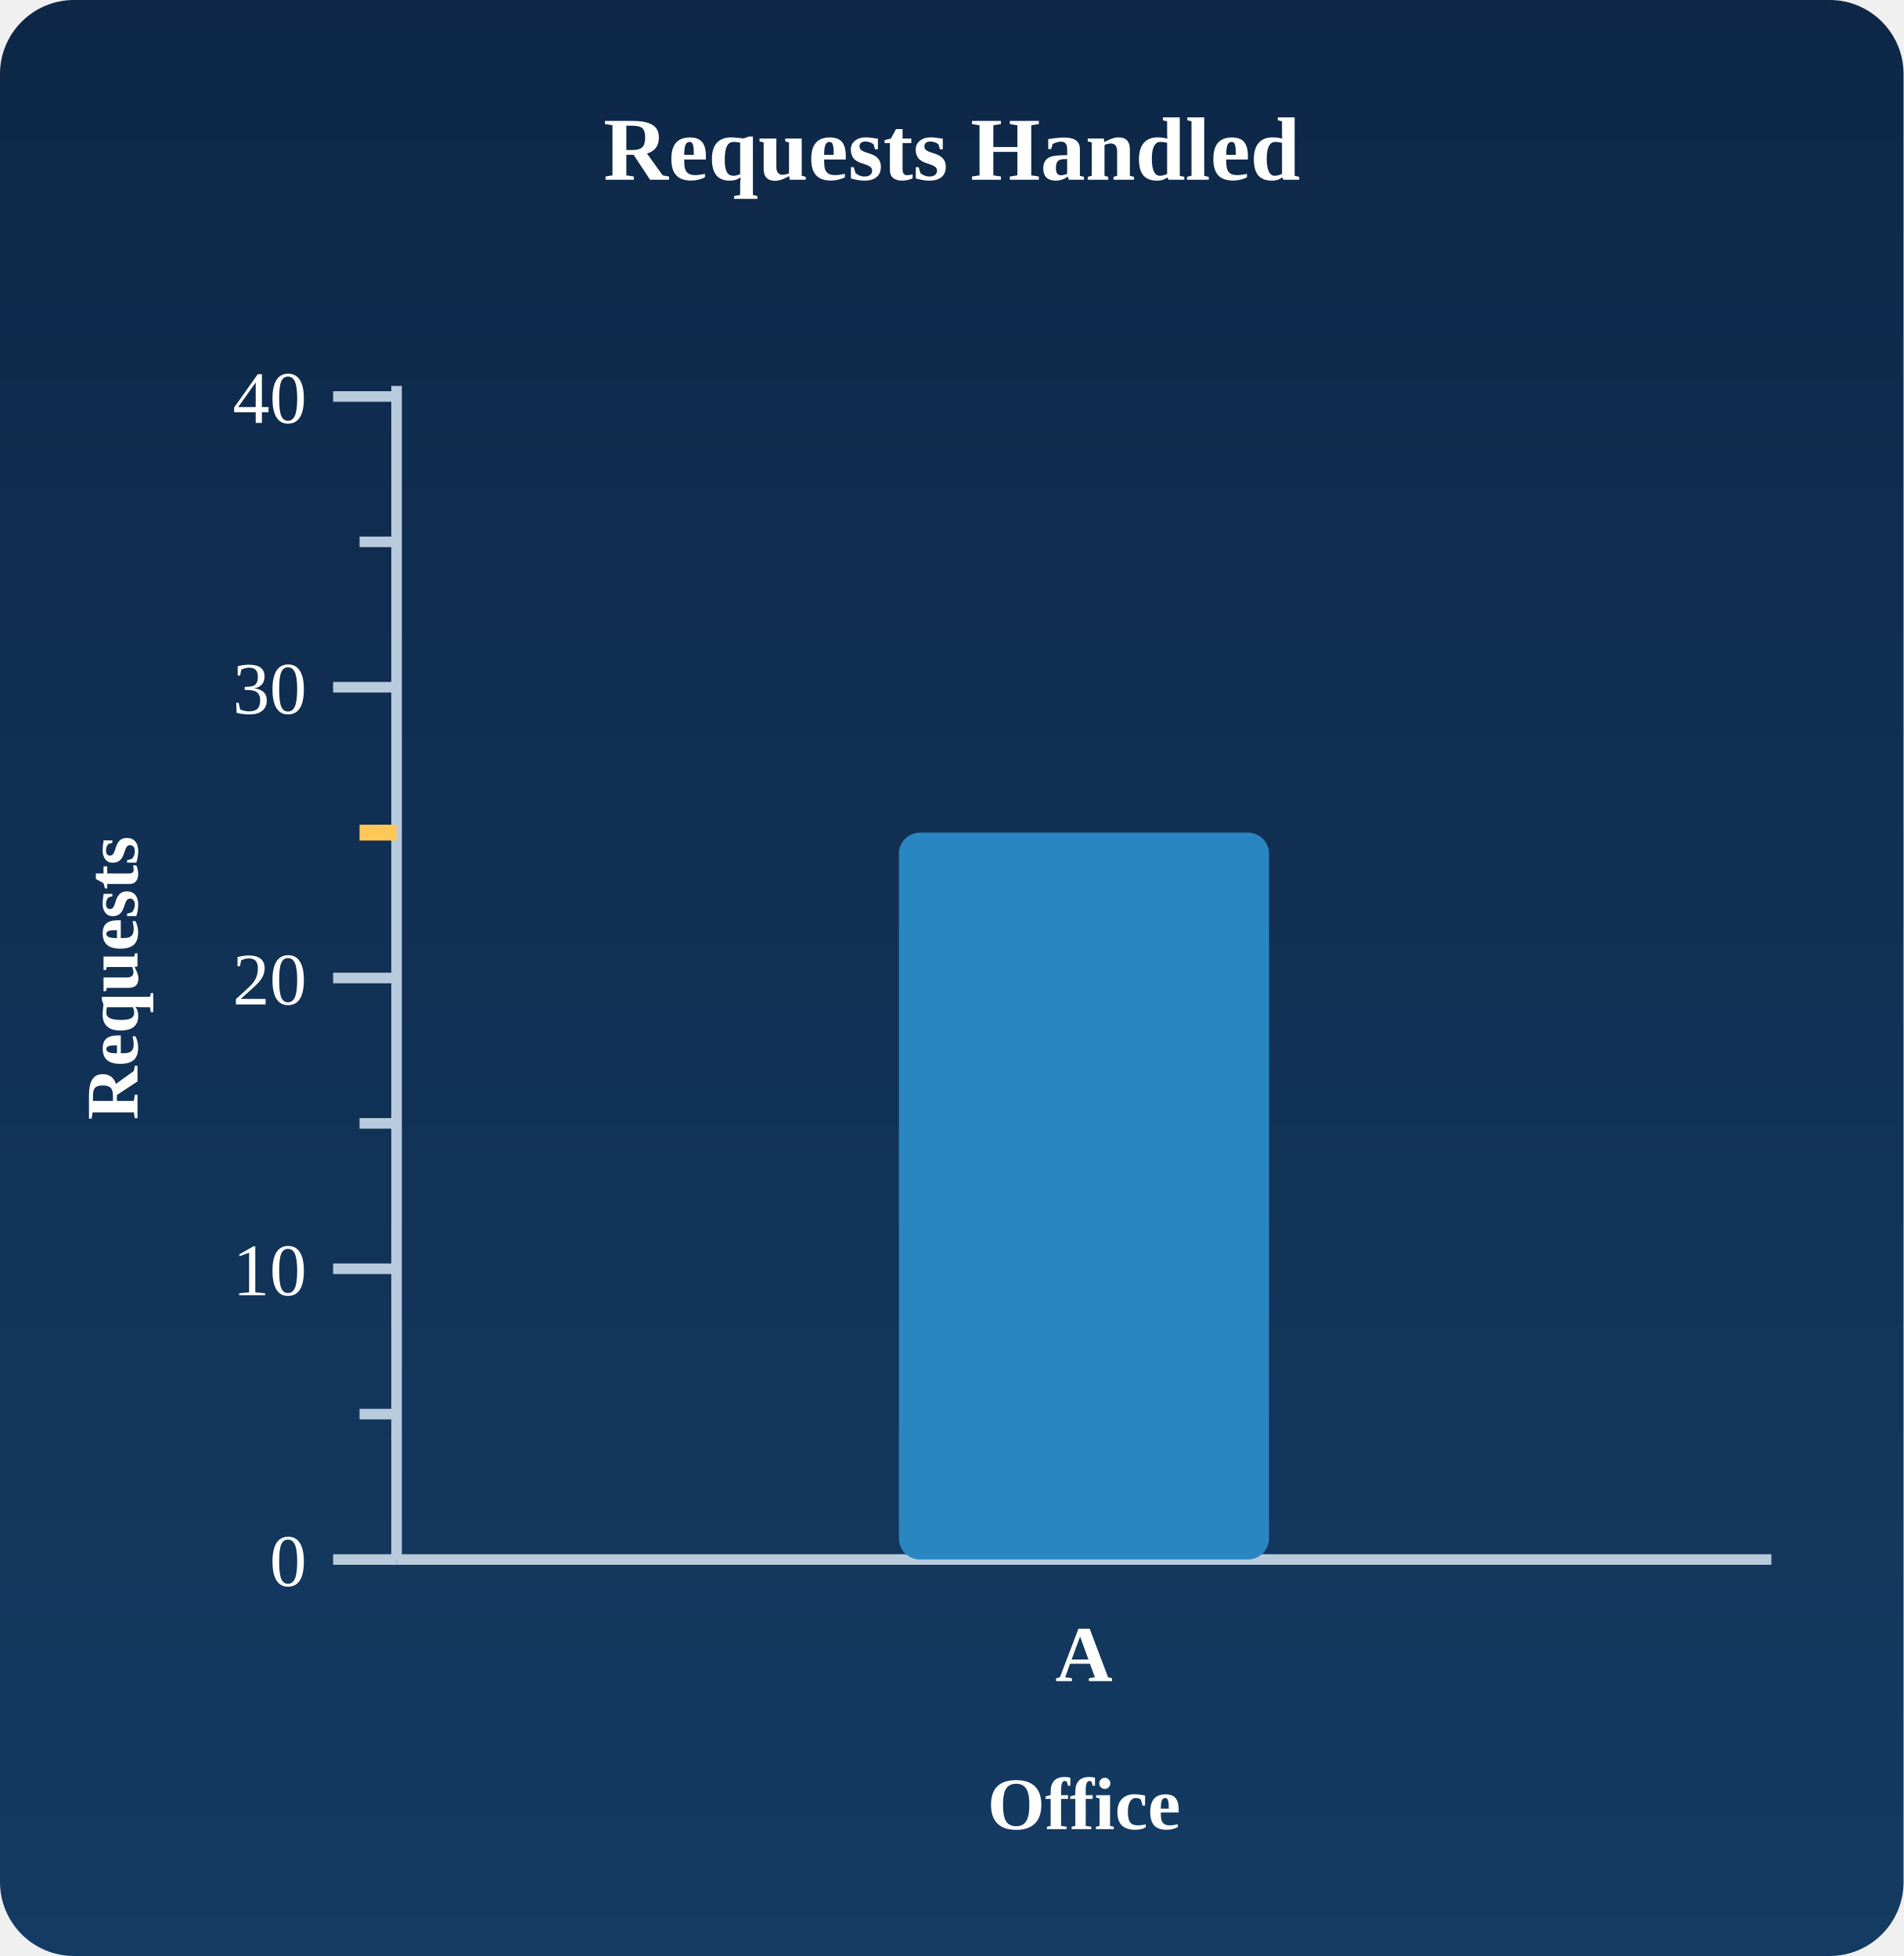
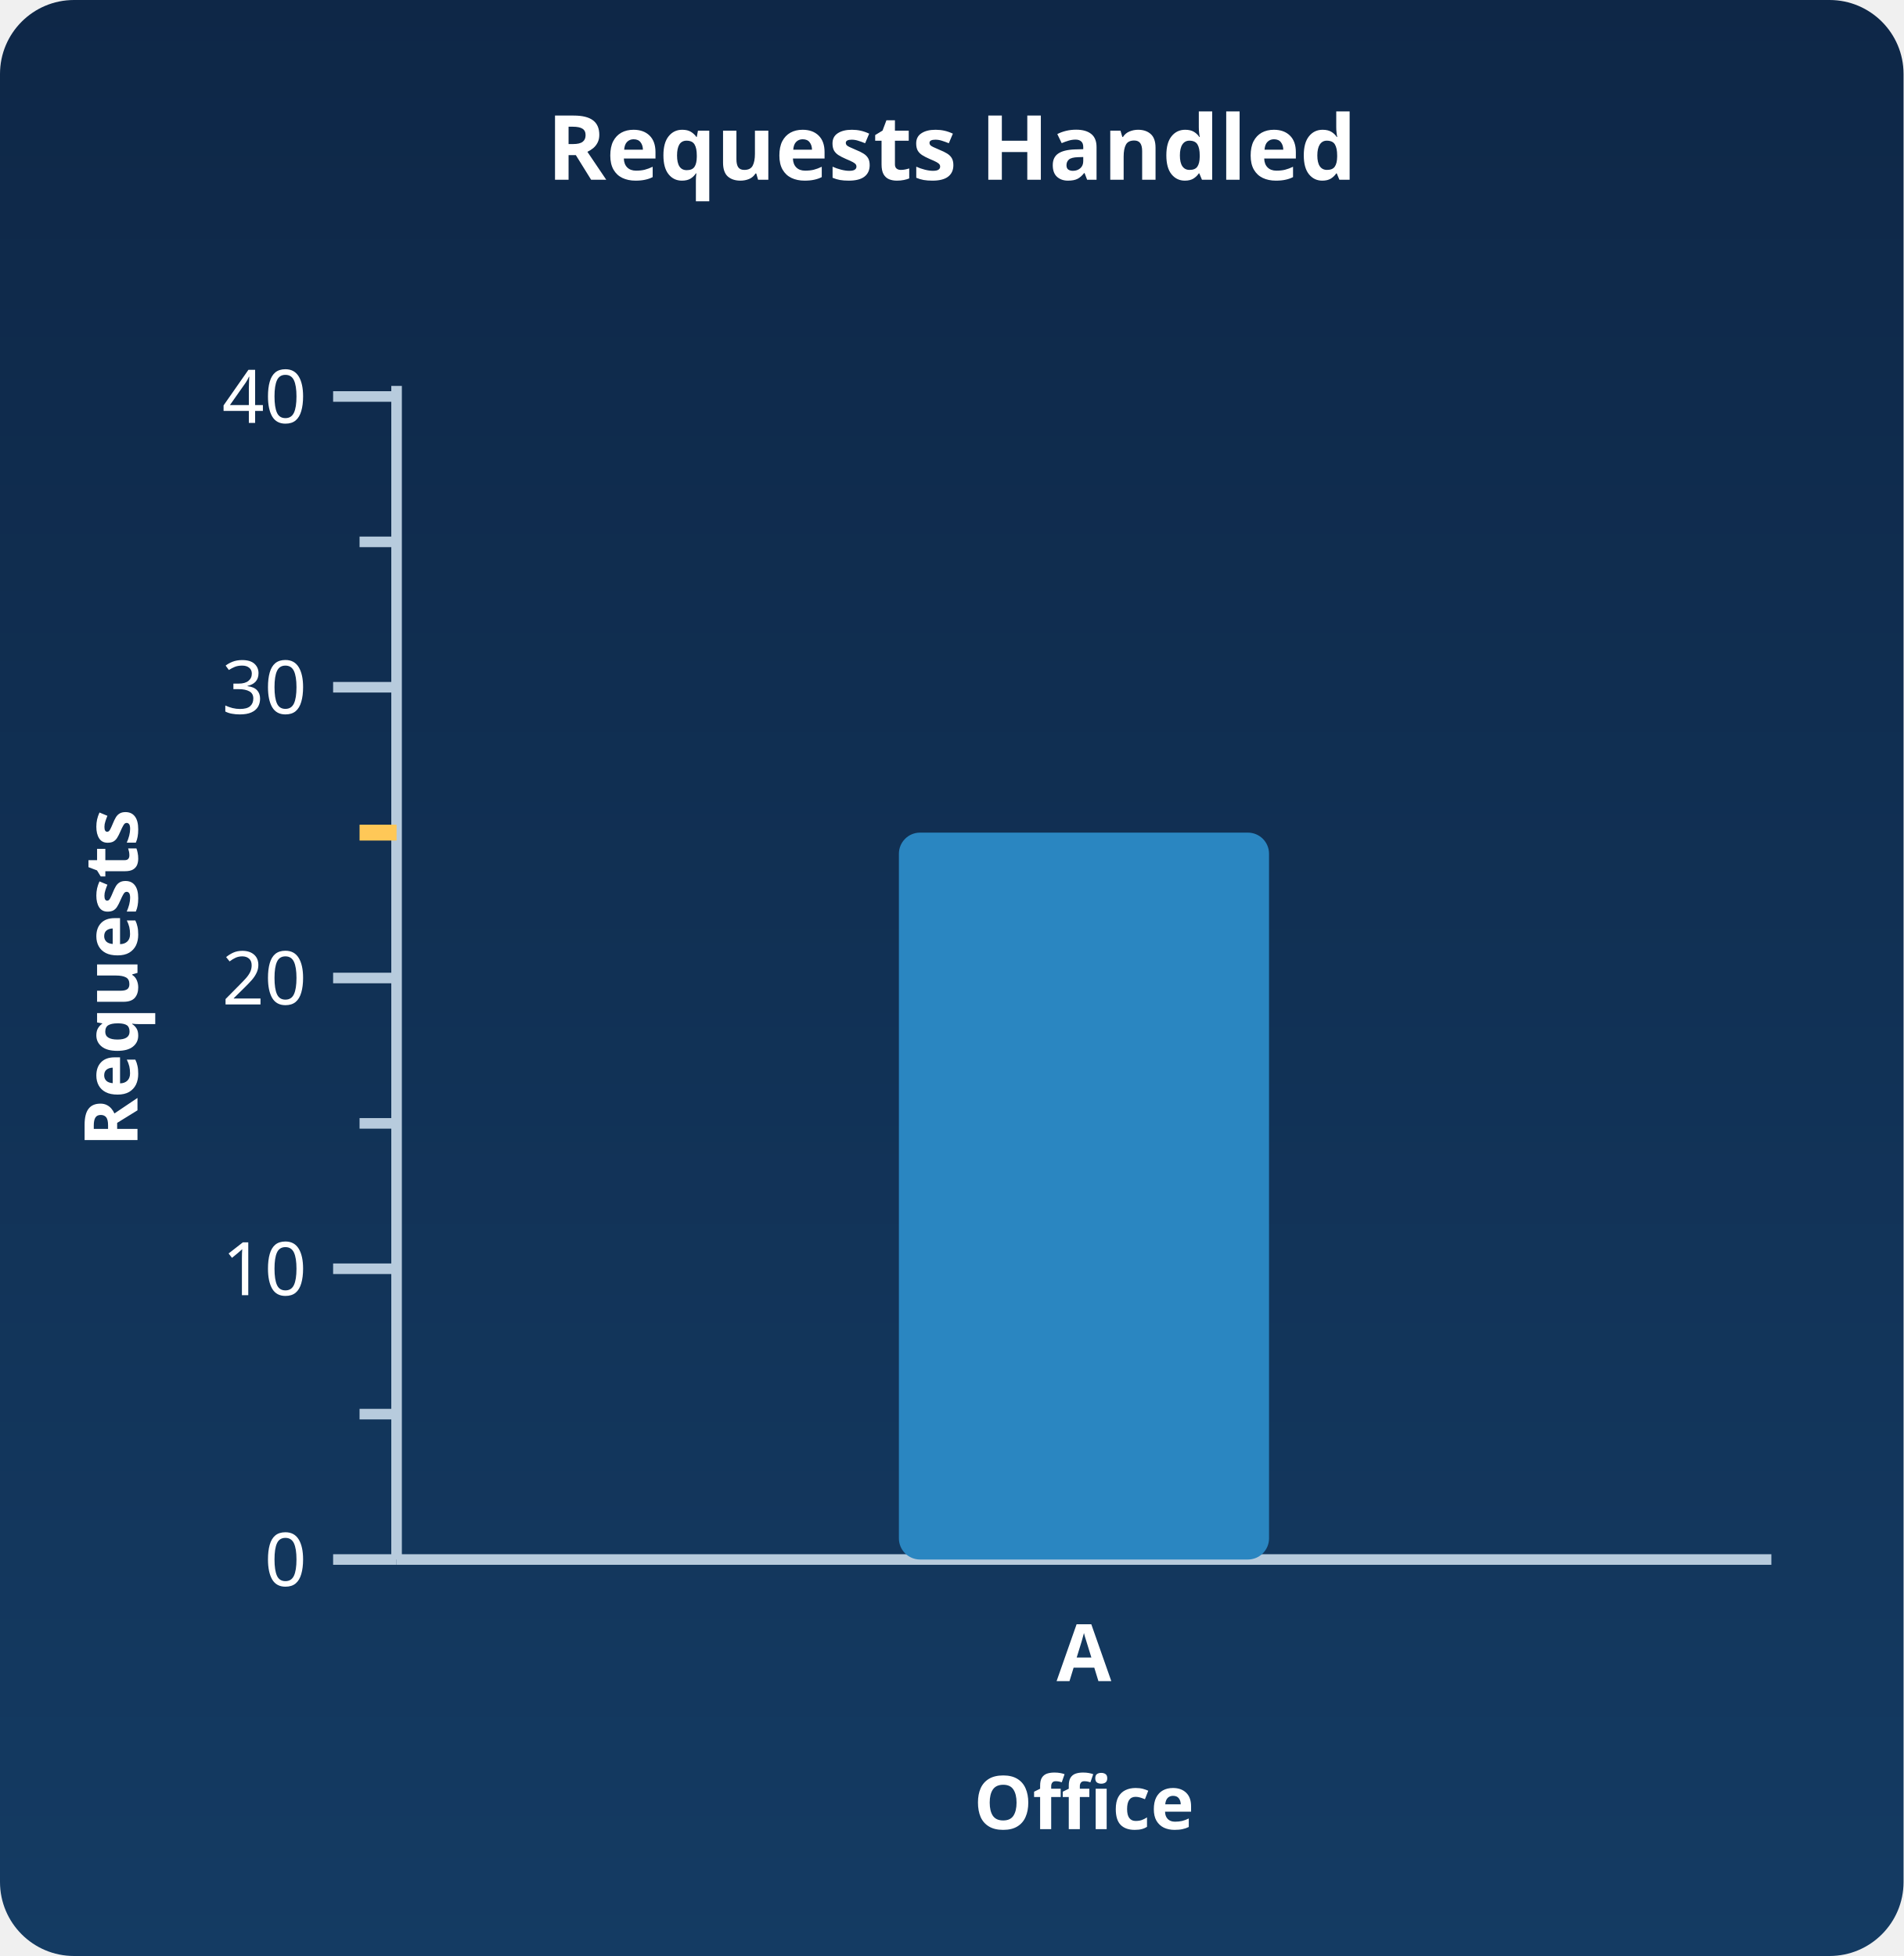
<svg xmlns="http://www.w3.org/2000/svg" viewBox="0 0 360 370" width="360" height="370">
  <defs>
    <linearGradient id="bg" x1="0" y1="0" x2="0" y2="1">
      <stop offset="0" stop-color="#0E2747" />
      <stop offset="1" stop-color="#143B63" />
    </linearGradient>
    <radialGradient id="teal" cx="0.4" cy="0.3" r="0.8">
      <stop offset="0" stop-color="#2FB5B0" />
      <stop offset="1" stop-color="#17697F" />
    </radialGradient>
    <radialGradient id="sky" cx="0.4" cy="0.3" r="0.85">
      <stop offset="0" stop-color="#4DA9E0" />
      <stop offset="1" stop-color="#2468C8" />
    </radialGradient>
    <radialGradient id="warm" cx="0.4" cy="0.3" r="0.9">
      <stop offset="0" stop-color="#FFD27A" />
      <stop offset="1" stop-color="#FFB347" />
    </radialGradient>
  </defs>
  <rect width="360" height="370" rx="14" fill="url(#bg)" />
-   <text x="180" y="34" text-anchor="middle" font-family="Source Sans 3, Arial, sans-serif" font-size="17" font-weight="700" fill="#FFFFFF">
+   <text x="180" y="34" text-anchor="middle" font-family="Geist, sans-serif" font-size="17" font-weight="700" fill="#FFFFFF">
    <tspan x="180">Requests Handled</tspan>
  </text>
  <line x1="75" y1="73" x2="75" y2="295" stroke="#B7CBDD" stroke-width="2" stroke-linecap="butt" fill="none" />
  <line x1="75" y1="295" x2="335" y2="295" stroke="#B7CBDD" stroke-width="2" stroke-linecap="butt" fill="none" />
  <line x1="63" y1="295" x2="75" y2="295" stroke="#B7CBDD" stroke-width="2" stroke-linecap="butt" fill="none" />
-   <text x="58" y="300" text-anchor="end" font-family="Source Sans 3, Arial, sans-serif" font-size="14" font-weight="400" fill="#FFFFFF">
+   <text x="58" y="300" text-anchor="end" font-family="Geist, sans-serif" font-size="14" font-weight="400" fill="#FFFFFF">
    <tspan x="58">0</tspan>
  </text>
  <line x1="63" y1="240" x2="75" y2="240" stroke="#B7CBDD" stroke-width="2" stroke-linecap="butt" fill="none" />
-   <text x="58" y="245" text-anchor="end" font-family="Source Sans 3, Arial, sans-serif" font-size="14" font-weight="400" fill="#FFFFFF">
+   <text x="58" y="245" text-anchor="end" font-family="Geist, sans-serif" font-size="14" font-weight="400" fill="#FFFFFF">
    <tspan x="58">10</tspan>
  </text>
  <line x1="63" y1="185" x2="75" y2="185" stroke="#B7CBDD" stroke-width="2" stroke-linecap="butt" fill="none" />
-   <text x="58" y="190" text-anchor="end" font-family="Source Sans 3, Arial, sans-serif" font-size="14" font-weight="400" fill="#FFFFFF">
+   <text x="58" y="190" text-anchor="end" font-family="Geist, sans-serif" font-size="14" font-weight="400" fill="#FFFFFF">
    <tspan x="58">20</tspan>
  </text>
  <line x1="63" y1="130" x2="75" y2="130" stroke="#B7CBDD" stroke-width="2" stroke-linecap="butt" fill="none" />
-   <text x="58" y="135" text-anchor="end" font-family="Source Sans 3, Arial, sans-serif" font-size="14" font-weight="400" fill="#FFFFFF">
+   <text x="58" y="135" text-anchor="end" font-family="Geist, sans-serif" font-size="14" font-weight="400" fill="#FFFFFF">
    <tspan x="58">30</tspan>
  </text>
  <line x1="63" y1="75" x2="75" y2="75" stroke="#B7CBDD" stroke-width="2" stroke-linecap="butt" fill="none" />
-   <text x="58" y="80" text-anchor="end" font-family="Source Sans 3, Arial, sans-serif" font-size="14" font-weight="400" fill="#FFFFFF">
+   <text x="58" y="80" text-anchor="end" font-family="Geist, sans-serif" font-size="14" font-weight="400" fill="#FFFFFF">
    <tspan x="58">40</tspan>
  </text>
  <line x1="68" y1="267.5" x2="75" y2="267.5" stroke="#B7CBDD" stroke-width="2" stroke-linecap="butt" fill="none" />
  <line x1="68" y1="212.5" x2="75" y2="212.5" stroke="#B7CBDD" stroke-width="2" stroke-linecap="butt" fill="none" />
  <line x1="68" y1="157.5" x2="75" y2="157.5" stroke="#FFC857" stroke-width="3" stroke-linecap="butt" fill="none" />
  <line x1="68" y1="102.5" x2="75" y2="102.5" stroke="#B7CBDD" stroke-width="2" stroke-linecap="butt" fill="none" />
  <rect x="170" y="157.5" width="70" height="137.5" rx="4" fill="#2A86C1" />
-   <text x="26" y="185" text-anchor="middle" font-family="Source Sans 3, Arial, sans-serif" font-size="14" font-weight="600" fill="#FFFFFF" transform="rotate(-90 26 185)">
+   <text x="26" y="185" text-anchor="middle" font-family="Geist, sans-serif" font-size="14" font-weight="600" fill="#FFFFFF" transform="rotate(-90 26 185)">
    <tspan x="26">Requests</tspan>
  </text>
-   <text x="205" y="318" text-anchor="middle" font-family="Source Sans 3, Arial, sans-serif" font-size="15" font-weight="600" fill="#FFFFFF">
+   <text x="205" y="318" text-anchor="middle" font-family="Geist, sans-serif" font-size="15" font-weight="600" fill="#FFFFFF">
    <tspan x="205">A</tspan>
  </text>
-   <text x="205" y="346" text-anchor="middle" font-family="Source Sans 3, Arial, sans-serif" font-size="14" font-weight="600" fill="#FFFFFF">
+   <text x="205" y="346" text-anchor="middle" font-family="Geist, sans-serif" font-size="14" font-weight="600" fill="#FFFFFF">
    <tspan x="205">Office</tspan>
  </text>
</svg>
